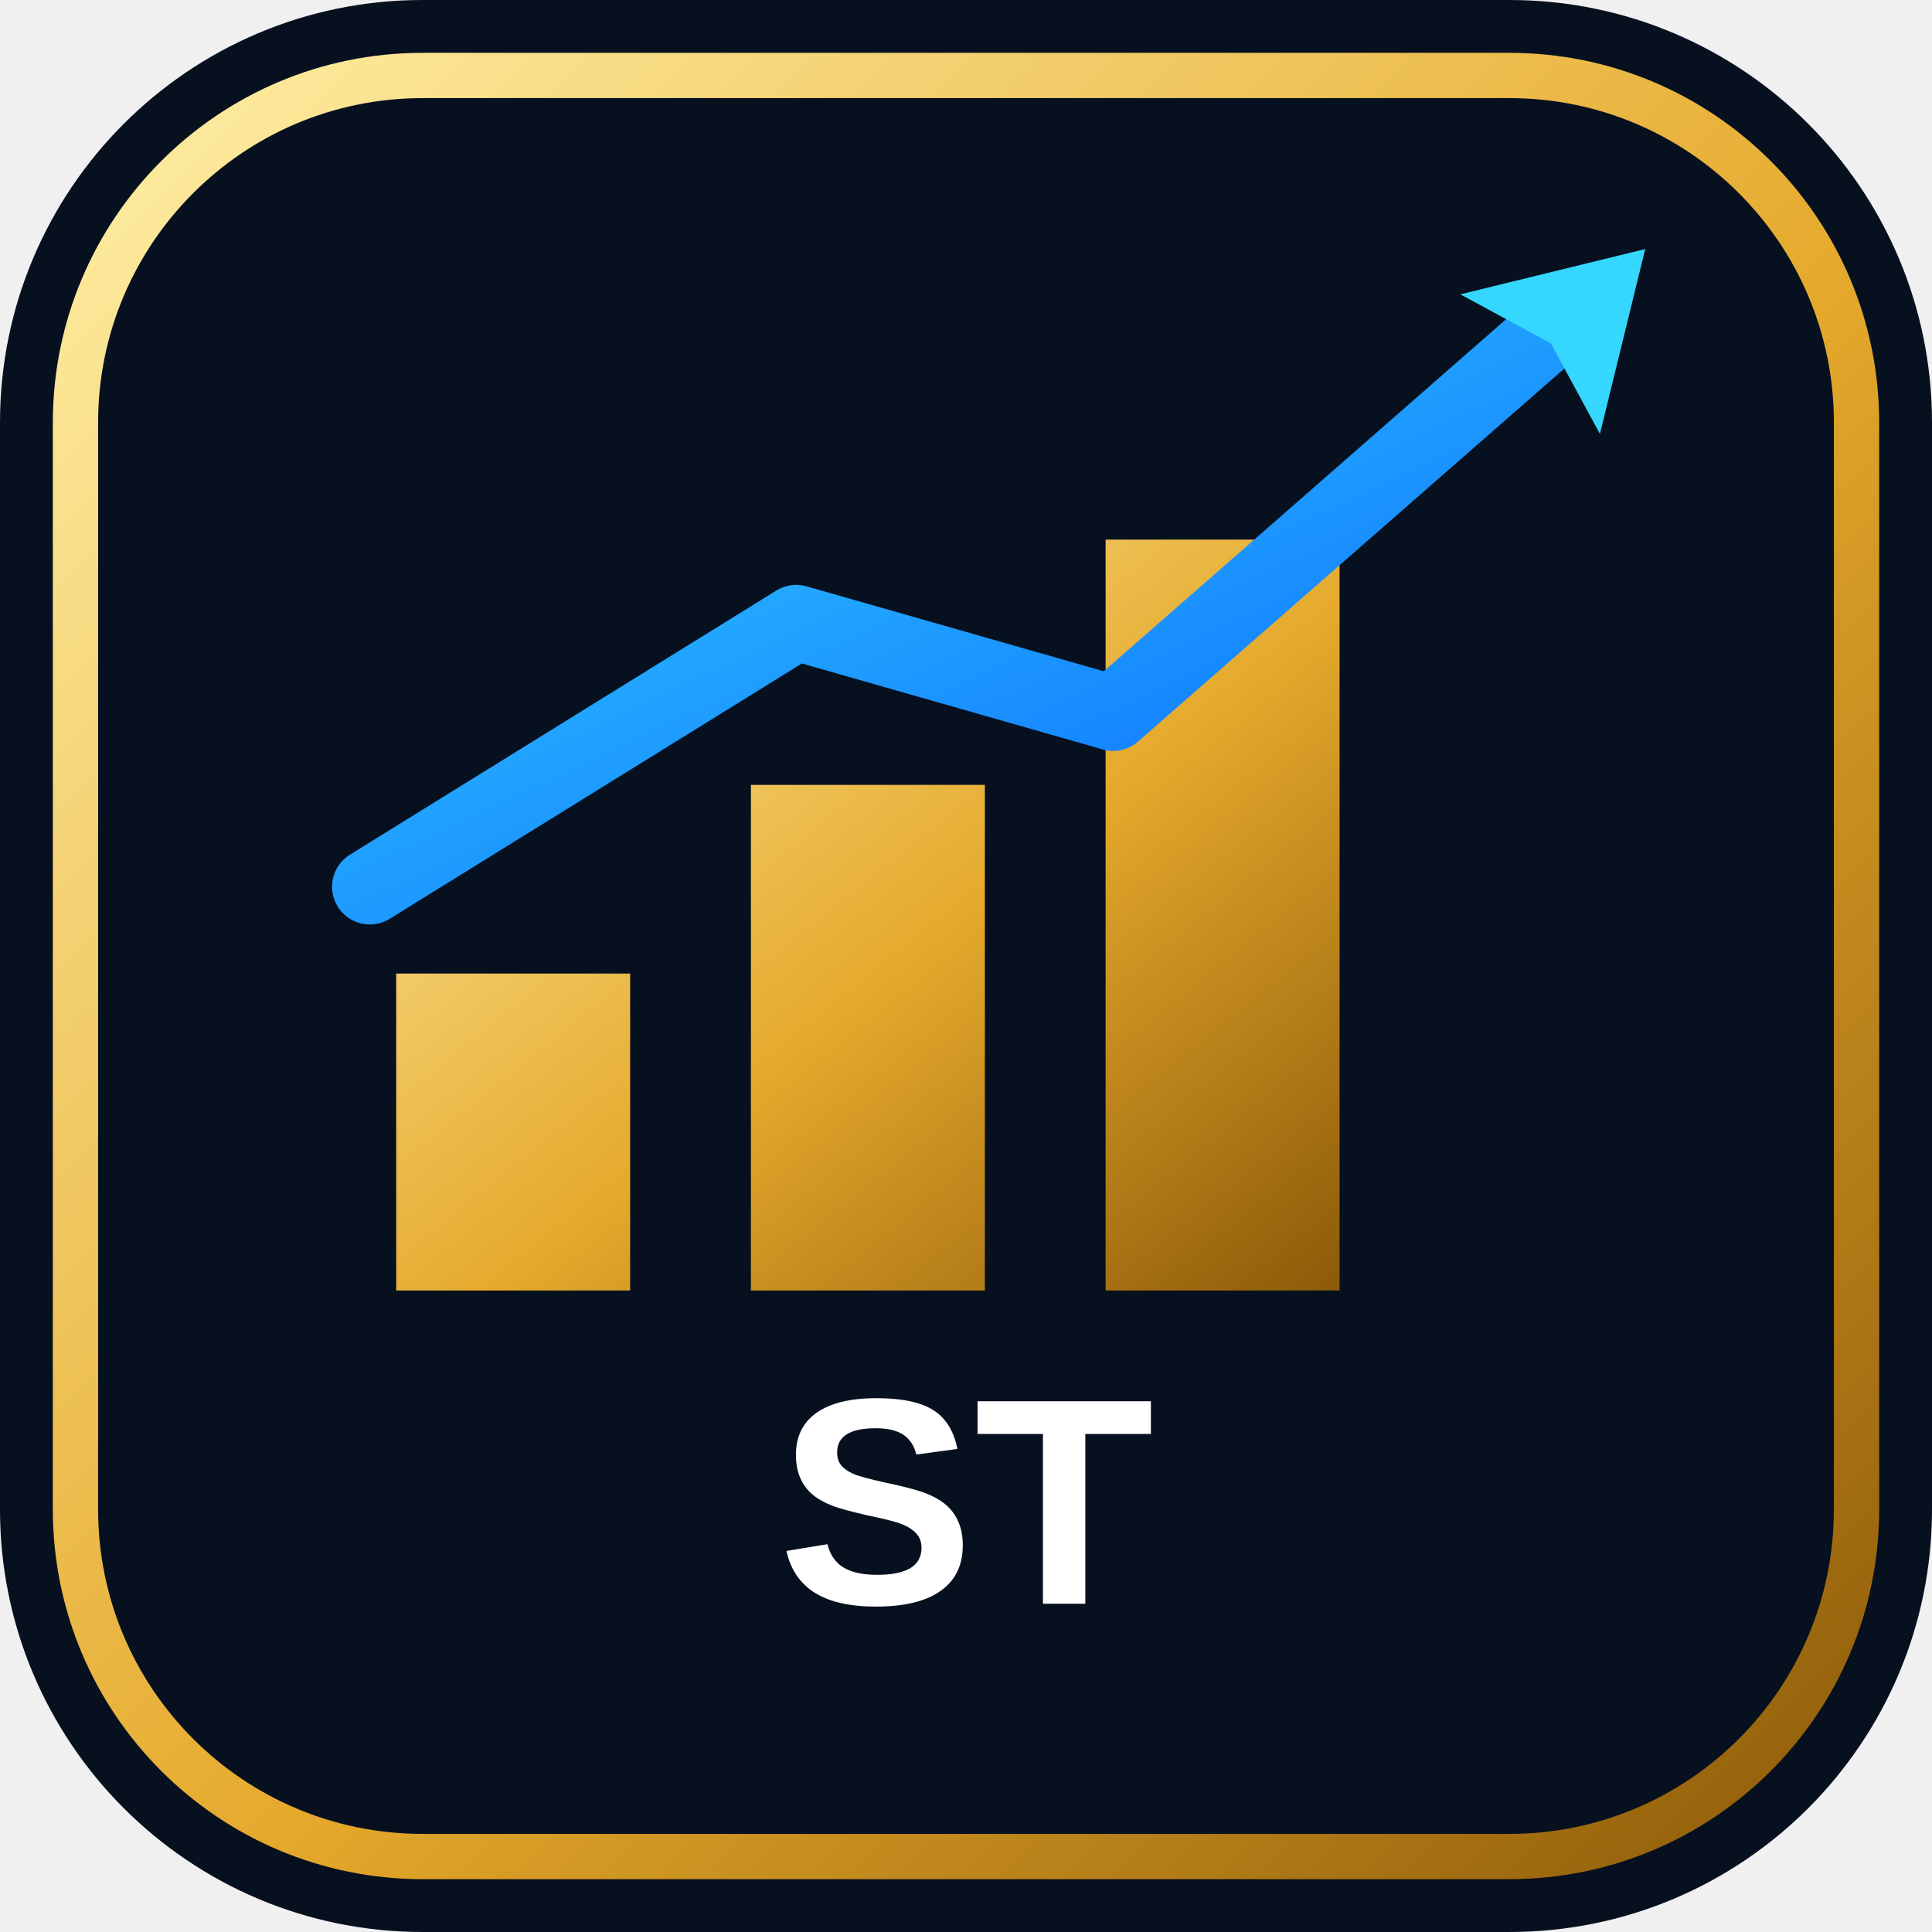
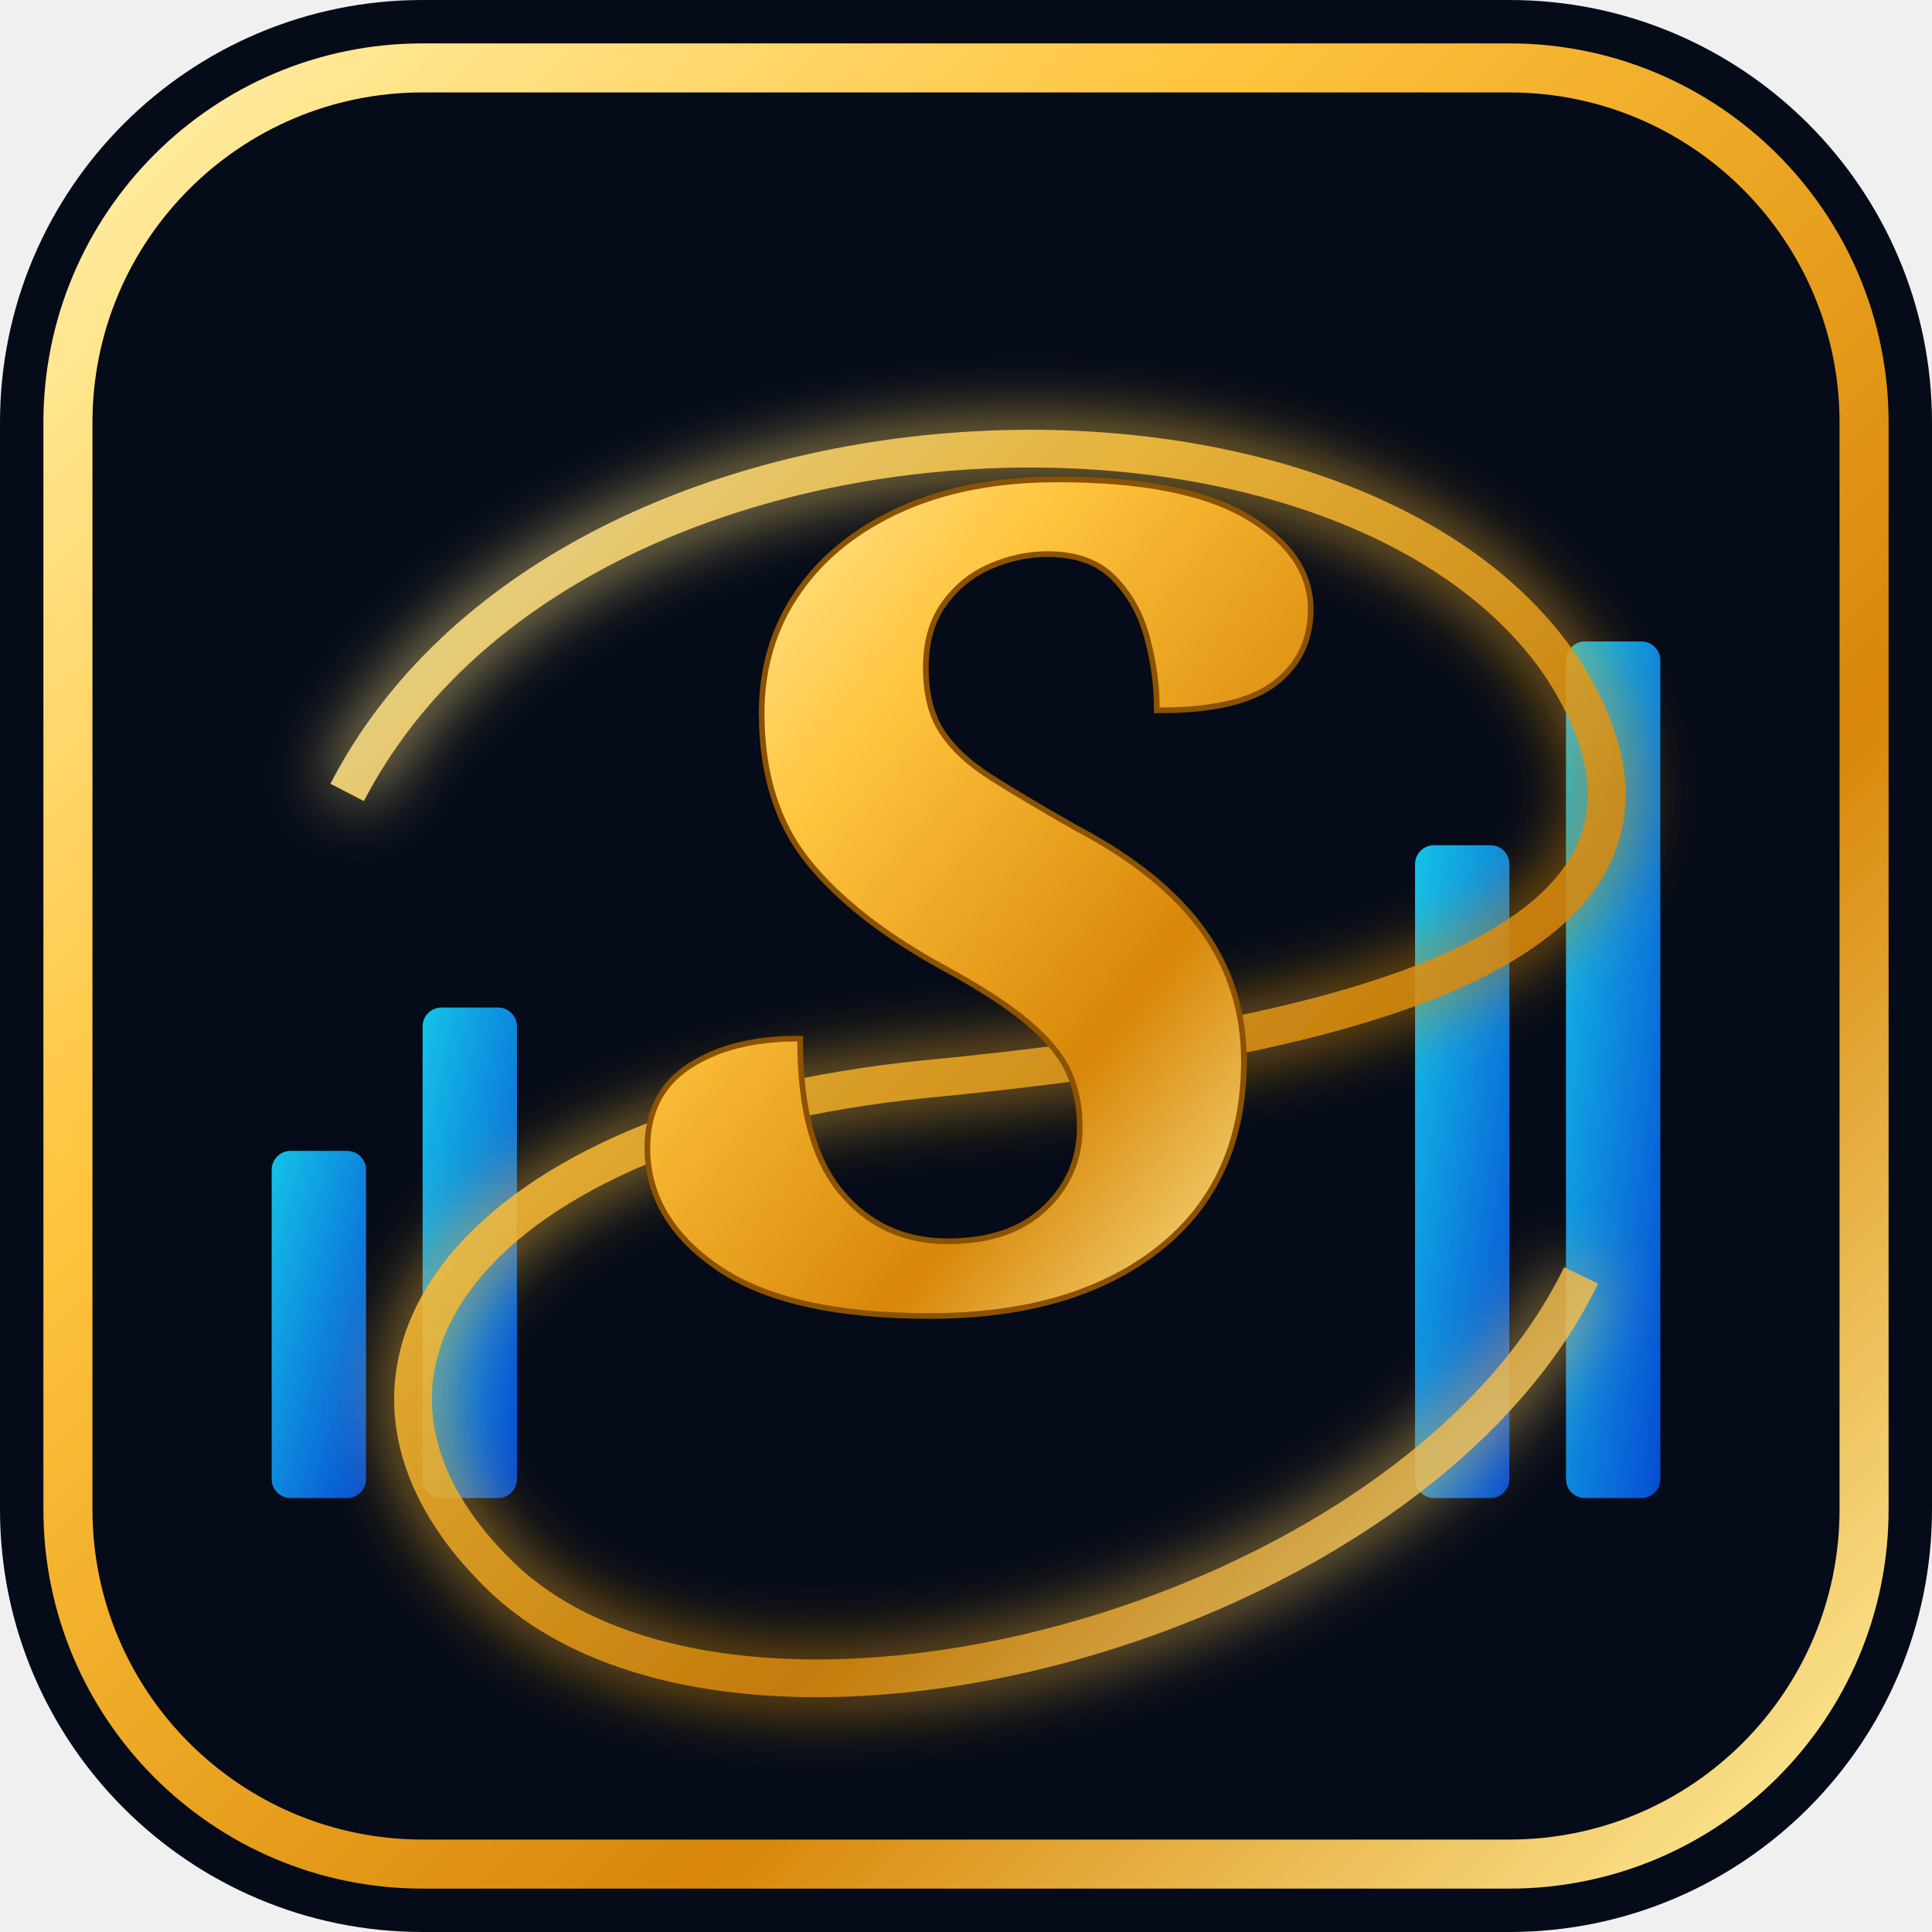
<svg xmlns="http://www.w3.org/2000/svg" viewBox="0 0 512 512">
  <defs>
-     <linearGradient id="g" x1="0" y1="0" x2="1" y2="1">
-       <stop stop-color="#fff0a8" />
-       <stop offset=".55" stop-color="#e5a92c" />
-       <stop offset="1" stop-color="#8c5a08" />
+     <linearGradient id="gold" x1="0" y1="0" x2="1" y2="1">
+       <stop stop-color="#fff2ad" />
+       <stop offset=".32" stop-color="#ffc43d" />
+       <stop offset=".68" stop-color="#d88708" />
+       <stop offset="1" stop-color="#fff0a0" />
    </linearGradient>
-     <linearGradient id="b" x1="0" y1="0" x2="1" y2="1">
-       <stop stop-color="#35d7ff" />
-       <stop offset="1" stop-color="#0862ff" />
+     <linearGradient id="blue" x1="0" y1="0" x2="1" y2="1">
+       <stop stop-color="#16d7ff" />
+       <stop offset="1" stop-color="#0754e8" />
    </linearGradient>
+     <filter id="glow">
+       <feGaussianBlur stdDeviation="9" result="b" />
+       <feMerge>
+         <feMergeNode in="b" />
+         <feMergeNode in="SourceGraphic" />
+       </feMerge>
+     </filter>
  </defs>
-   <rect width="512" height="512" rx="112" fill="#07101f" />
-   <rect x="20" y="20" width="472" height="472" rx="92" fill="none" stroke="url(#g)" stroke-width="12" />
-   <path d="M105 342h62V258h-62zm94 0h62V208h-62zm94 0h62V143h-62z" fill="url(#g)" />
-   <path d="M98 235 211 165l84 24 120-105" fill="none" stroke="url(#b)" stroke-width="20" stroke-linecap="round" stroke-linejoin="round" />
-   <path d="m387 78 49-12-12 49-13-24-24-13z" fill="#35d7ff" />
-   <text x="256" y="425" font-family="Arial,sans-serif" font-size="78" font-weight="900" text-anchor="middle" fill="#fff">ST</text>
+   <rect width="512" height="512" rx="112" fill="#050b18" />
+   <rect x="18" y="18" width="476" height="476" rx="94" fill="none" stroke="url(#gold)" stroke-width="13" />
+   <g opacity=".9" fill="url(#blue)">
+     <rect x="72" y="305" width="25" height="92" rx="5" />
+     <rect x="112" y="267" width="25" height="130" rx="5" />
+     <rect x="375" y="224" width="25" height="173" rx="5" />
+     <rect x="415" y="170" width="25" height="227" rx="5" />
+   </g>
+   <path d="M92 210 C150 98 357 92 414 177 C461 250 360 275 245 286 C126 298 76 363 133 418 C196 478 374 431 419 338" fill="none" stroke="url(#gold)" stroke-width="10" opacity=".9" filter="url(#glow)" />
+   <text x="256" y="345" text-anchor="middle" font-family="Georgia,serif" font-size="300" font-weight="bold" font-style="italic" fill="url(#gold)" stroke="#8b5200" stroke-width="3" paint-order="stroke">S</text>
+   <path d="M102 440 H410" stroke="url(#gold)" stroke-width="5" opacity=".9" />
</svg>
